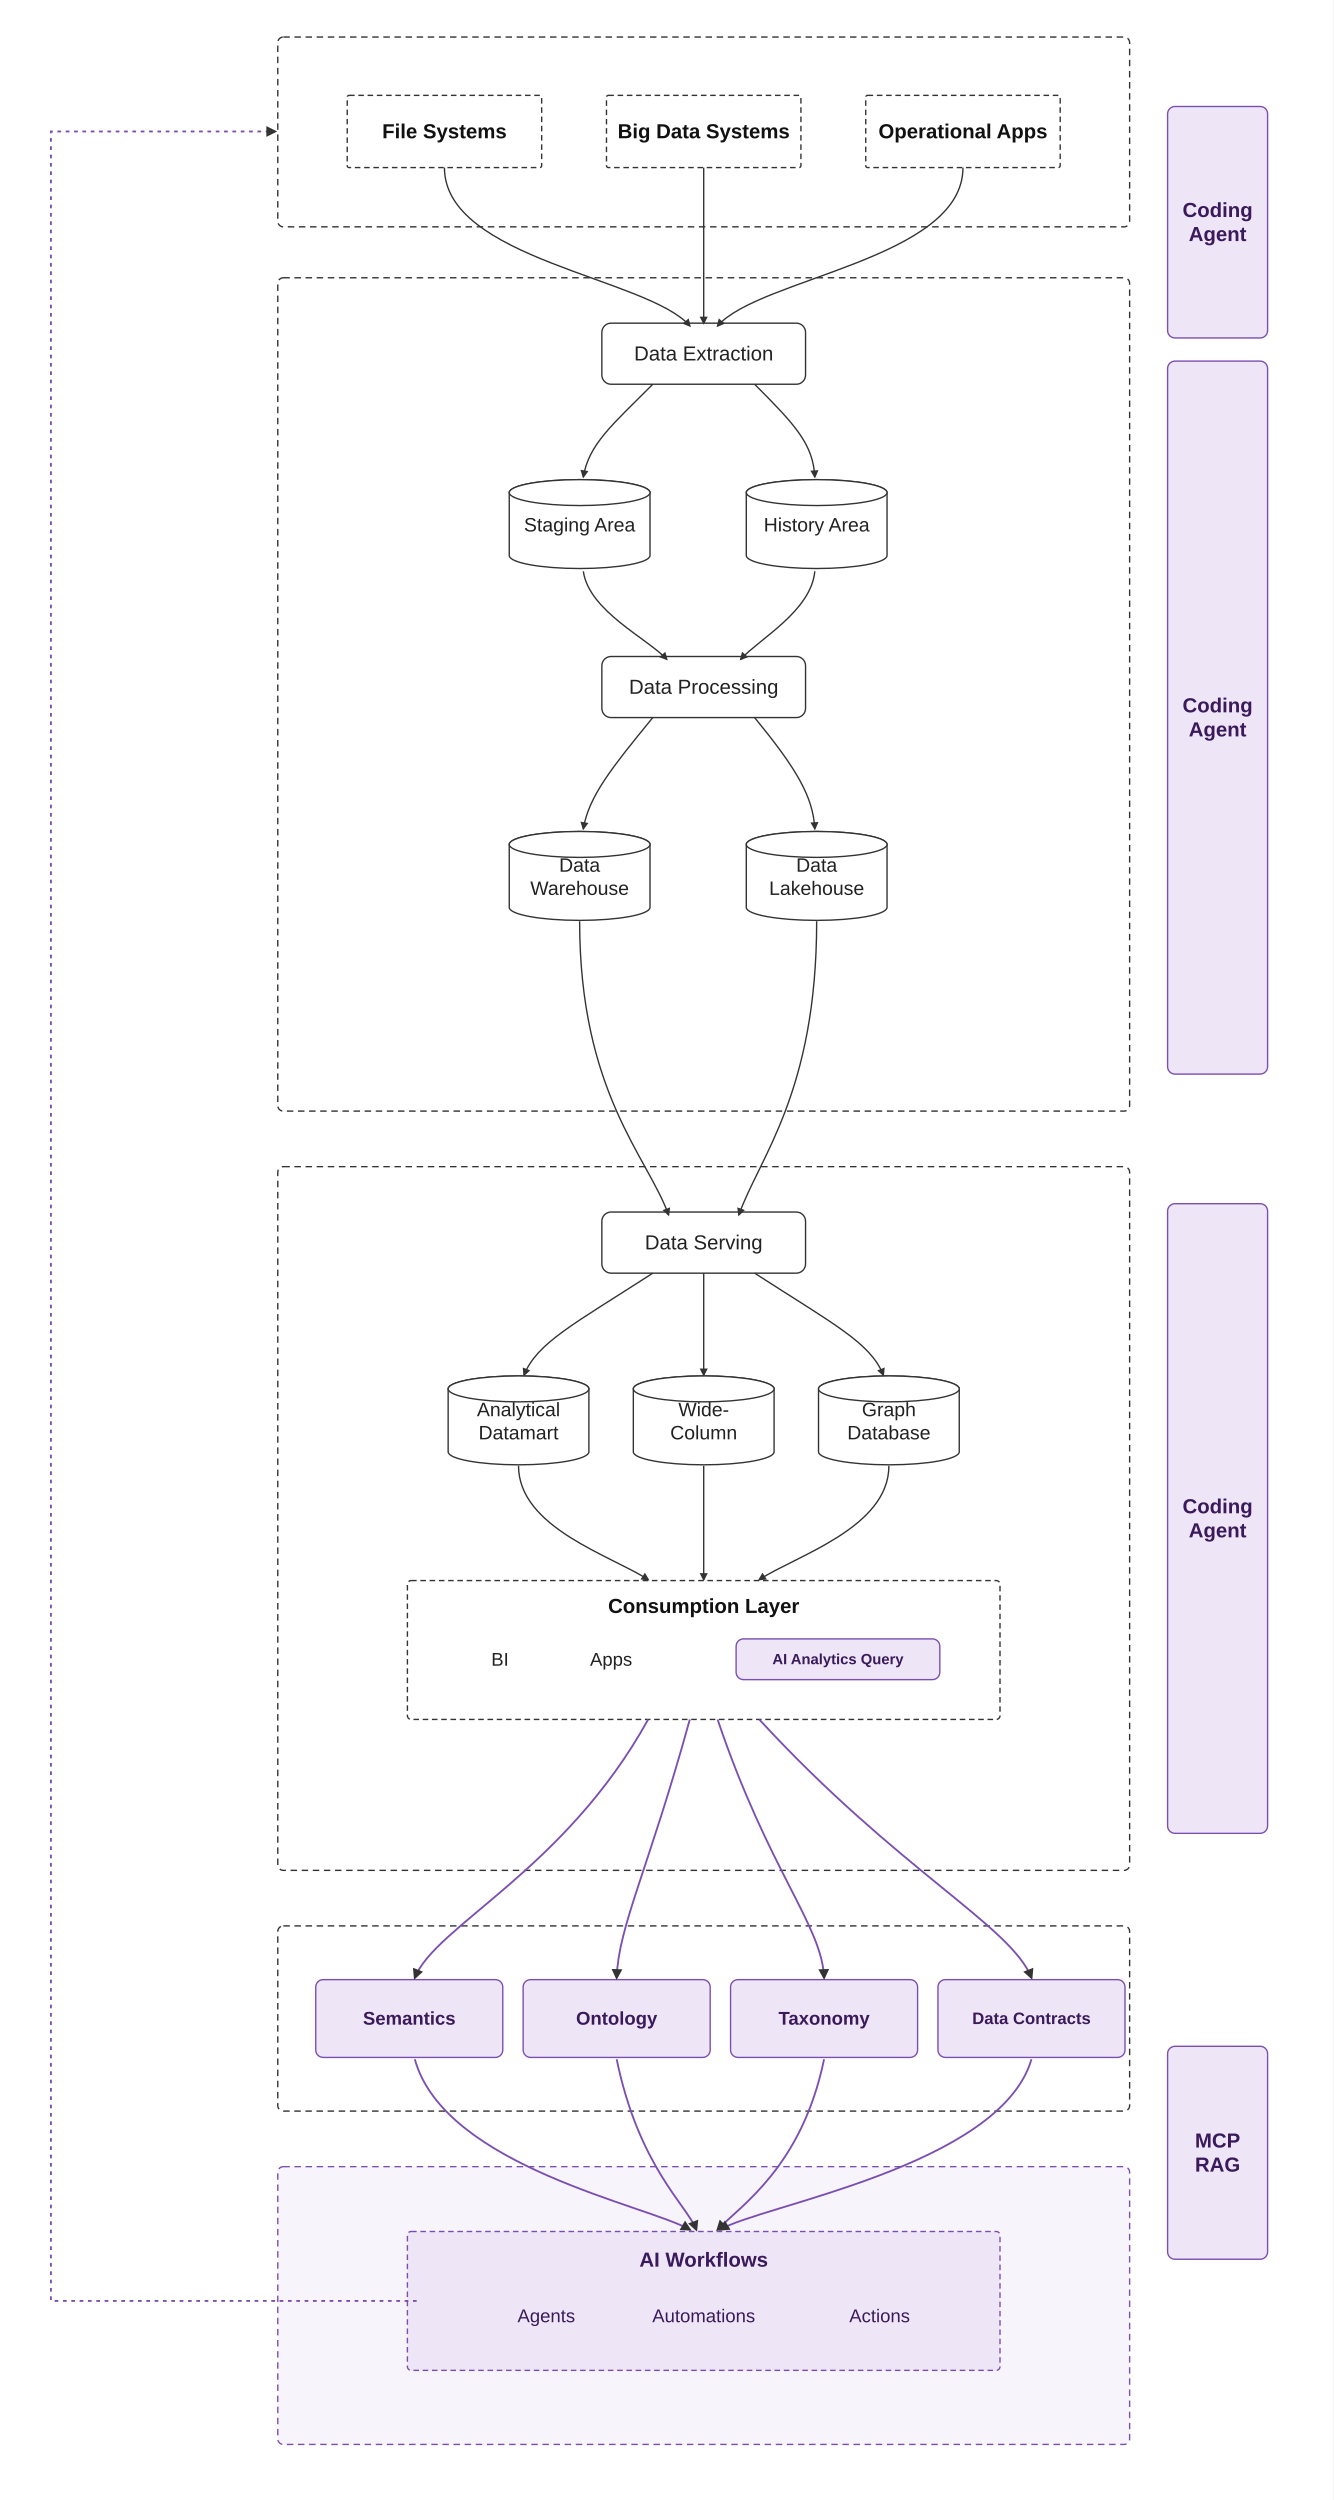
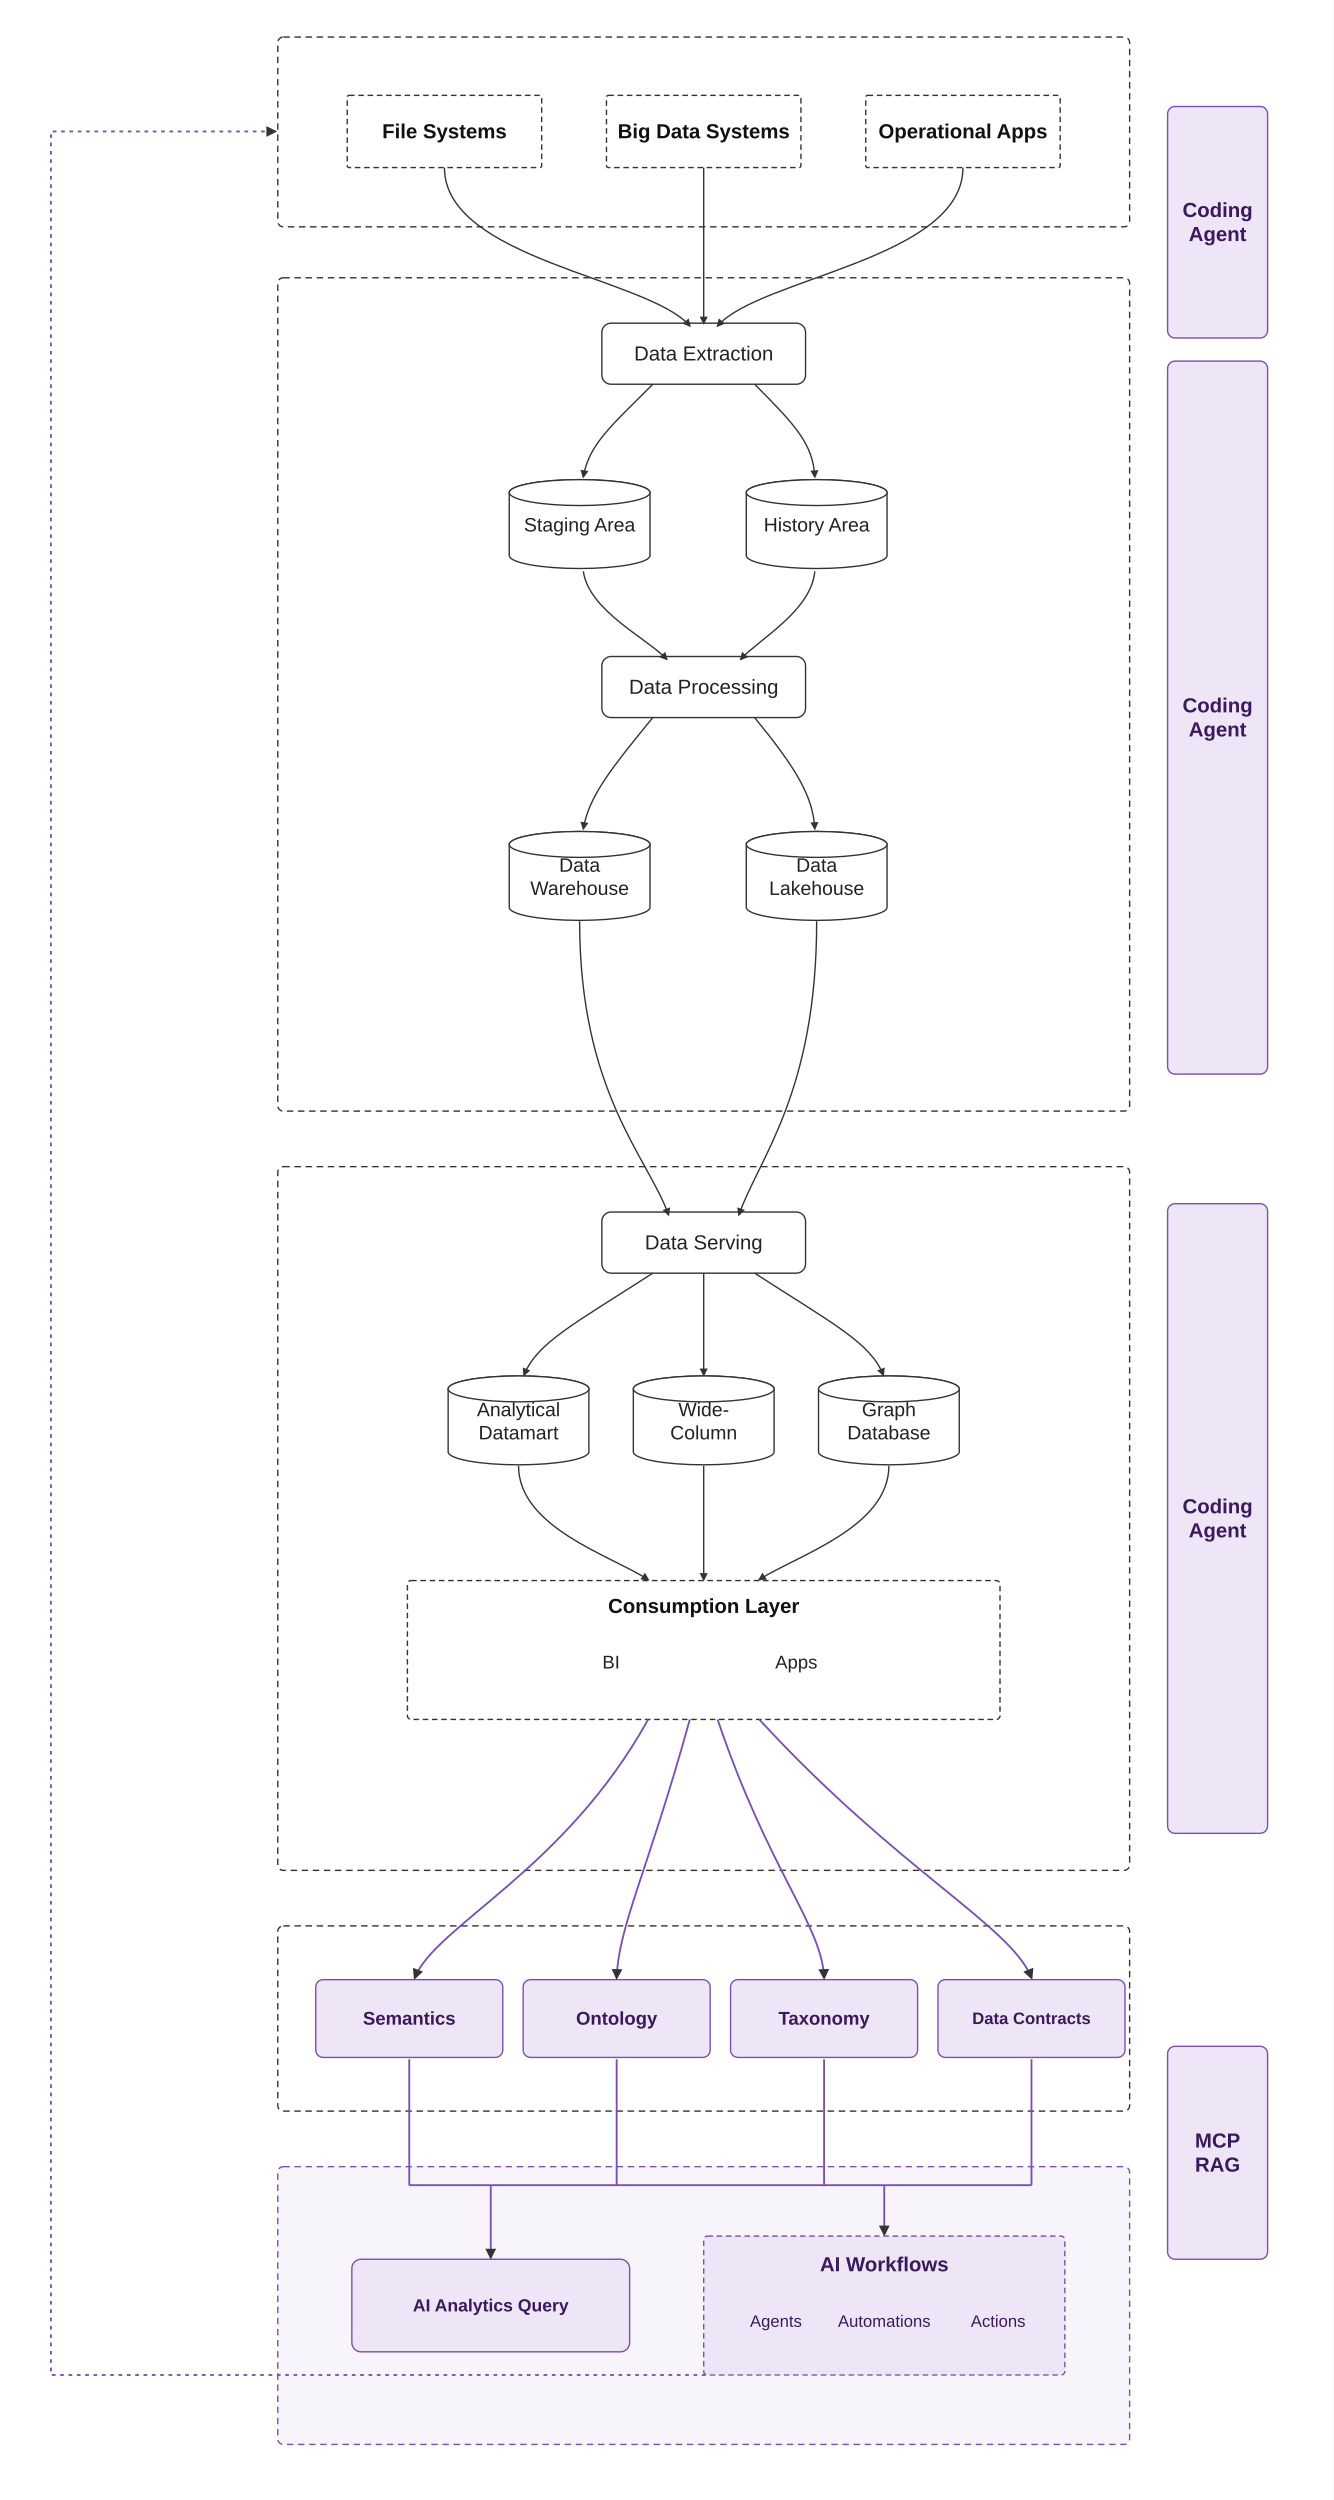
<svg xmlns="http://www.w3.org/2000/svg" viewBox="0 0 1440 2700" font-family="Arial, Helvetica, sans-serif">
  <defs>
    <marker id="arrow" viewBox="0 0 12 12" refX="9" refY="6" markerWidth="7" markerHeight="7" orient="auto-start-reverse">
      <path d="M1,1 L11,6 L1,11 z" fill="#333333" />
    </marker>
    <marker id="arrowP" viewBox="0 0 12 12" refX="9" refY="6" markerWidth="7" markerHeight="7" orient="auto-start-reverse">
      <path d="M1,1 L11,6 L1,11 z" fill="#7A4FB0" />
    </marker>
  </defs>
  <rect x="0" y="0" width="1440" height="2700" fill="#ffffff" />
  <rect x="300" y="40" width="920" height="205" rx="6" fill="#ffffff" stroke="#333333" stroke-width="1.5" stroke-dasharray="7 5" />
  <rect x="300" y="300" width="920" height="900" rx="6" fill="#ffffff" stroke="#333333" stroke-width="1.5" stroke-dasharray="7 5" />
  <rect x="300" y="1260" width="920" height="760" rx="6" fill="#ffffff" stroke="#333333" stroke-width="1.5" stroke-dasharray="7 5" />
  <rect x="300" y="2080" width="920" height="200" rx="6" fill="#ffffff" stroke="#333333" stroke-width="1.5" stroke-dasharray="7 5" />
  <rect x="300" y="2340" width="920" height="300" rx="6" fill="#F8F4FC" stroke="#7A4FB0" stroke-width="1.5" stroke-dasharray="7 5" />
  <rect x="1261.0" y="115.0" width="108" height="250" rx="8" fill="#EEE6F7" stroke="#7A4FB0" stroke-width="1.5" />
  <text x="1315" y="234.333" text-anchor="middle" font-size="22" fill="#3A1A5A" font-weight="700">Coding</text>
  <text x="1315" y="260.333" text-anchor="middle" font-size="22" fill="#3A1A5A" font-weight="700">Agent</text>
  <rect x="1261.0" y="390.0" width="108" height="770" rx="8" fill="#EEE6F7" stroke="#7A4FB0" stroke-width="1.5" />
  <text x="1315" y="769.333" text-anchor="middle" font-size="22" fill="#3A1A5A" font-weight="700">Coding</text>
  <text x="1315" y="795.333" text-anchor="middle" font-size="22" fill="#3A1A5A" font-weight="700">Agent</text>
  <rect x="1261.0" y="1300.0" width="108" height="680" rx="8" fill="#EEE6F7" stroke="#7A4FB0" stroke-width="1.5" />
  <text x="1315" y="1634.333" text-anchor="middle" font-size="22" fill="#3A1A5A" font-weight="700">Coding</text>
  <text x="1315" y="1660.333" text-anchor="middle" font-size="22" fill="#3A1A5A" font-weight="700">Agent</text>
  <rect x="1261.0" y="2210.0" width="108" height="230" rx="8" fill="#EEE6F7" stroke="#7A4FB0" stroke-width="1.5" />
  <text x="1315" y="2319.333" text-anchor="middle" font-size="22" fill="#3A1A5A" font-weight="700">MCP</text>
  <text x="1315" y="2345.333" text-anchor="middle" font-size="22" fill="#3A1A5A" font-weight="700">RAG</text>
  <rect x="375.0" y="103.0" width="210" height="78" rx="2" fill="#ffffff" stroke="#333333" stroke-width="1.5" stroke-dasharray="6 4" />
  <text x="480" y="149.333" text-anchor="middle" font-size="22" fill="#111111" font-weight="700">File Systems</text>
  <rect x="655.0" y="103.0" width="210" height="78" rx="2" fill="#ffffff" stroke="#333333" stroke-width="1.5" stroke-dasharray="6 4" />
  <text x="760" y="149.333" text-anchor="middle" font-size="22" fill="#111111" font-weight="700">Big Data Systems</text>
  <rect x="935.0" y="103.0" width="210" height="78" rx="2" fill="#ffffff" stroke="#333333" stroke-width="1.5" stroke-dasharray="6 4" />
  <text x="1040" y="149.333" text-anchor="middle" font-size="22" fill="#111111" font-weight="700">Operational Apps</text>
  <rect x="650.0" y="349.0" width="220" height="66" rx="10" fill="#ffffff" stroke="#333333" stroke-width="1.5" />
  <text x="760" y="389.333" text-anchor="middle" font-size="22" fill="#222222" font-weight="400">Data Extraction</text>
  <path d="M 550,532.0 L 550,600.0 A 76,14 0 0 0 702,600.0 L 702,532.0 A 76,14 0 0 0 550,532.0 Z" fill="#ffffff" stroke="#333333" stroke-width="1.5" />
  <ellipse cx="626" cy="532.0" rx="76" ry="14" fill="#ffffff" stroke="#333333" stroke-width="1.5" />
  <text x="626" y="574.0" text-anchor="middle" font-size="21" fill="#222222">Staging Area</text>
  <path d="M 806,532.0 L 806,600.0 A 76,14 0 0 0 958,600.0 L 958,532.0 A 76,14 0 0 0 806,532.0 Z" fill="#ffffff" stroke="#333333" stroke-width="1.5" />
  <ellipse cx="882" cy="532.0" rx="76" ry="14" fill="#ffffff" stroke="#333333" stroke-width="1.5" />
  <text x="882" y="574.0" text-anchor="middle" font-size="21" fill="#222222">History Area</text>
  <rect x="650.0" y="709.0" width="220" height="66" rx="10" fill="#ffffff" stroke="#333333" stroke-width="1.5" />
  <text x="760" y="749.333" text-anchor="middle" font-size="22" fill="#222222" font-weight="400">Data Processing</text>
  <path d="M 550,912.0 L 550,980.0 A 76,14 0 0 0 702,980.0 L 702,912.0 A 76,14 0 0 0 550,912.0 Z" fill="#ffffff" stroke="#333333" stroke-width="1.5" />
  <ellipse cx="626" cy="912.0" rx="76" ry="14" fill="#ffffff" stroke="#333333" stroke-width="1.5" />
  <text x="626" y="941.5" text-anchor="middle" font-size="21" fill="#222222">Data</text>
  <text x="626" y="966.5" text-anchor="middle" font-size="21" fill="#222222">Warehouse</text>
  <path d="M 806,912.0 L 806,980.0 A 76,14 0 0 0 958,980.0 L 958,912.0 A 76,14 0 0 0 806,912.0 Z" fill="#ffffff" stroke="#333333" stroke-width="1.5" />
  <ellipse cx="882" cy="912.0" rx="76" ry="14" fill="#ffffff" stroke="#333333" stroke-width="1.5" />
  <text x="882" y="941.5" text-anchor="middle" font-size="21" fill="#222222">Data</text>
  <text x="882" y="966.5" text-anchor="middle" font-size="21" fill="#222222">Lakehouse</text>
  <rect x="650.0" y="1309.0" width="220" height="66" rx="10" fill="#ffffff" stroke="#333333" stroke-width="1.5" />
  <text x="760" y="1349.333" text-anchor="middle" font-size="22" fill="#222222" font-weight="400">Data Serving</text>
  <path d="M 484,1500.0 L 484,1568.0 A 76,14 0 0 0 636,1568.0 L 636,1500.0 A 76,14 0 0 0 484,1500.0 Z" fill="#ffffff" stroke="#333333" stroke-width="1.5" />
  <ellipse cx="560" cy="1500.0" rx="76" ry="14" fill="#ffffff" stroke="#333333" stroke-width="1.5" />
  <text x="560" y="1529.5" text-anchor="middle" font-size="21" fill="#222222">Analytical</text>
  <text x="560" y="1554.5" text-anchor="middle" font-size="21" fill="#222222">Datamart</text>
  <path d="M 684,1500.0 L 684,1568.0 A 76,14 0 0 0 836,1568.0 L 836,1500.0 A 76,14 0 0 0 684,1500.0 Z" fill="#ffffff" stroke="#333333" stroke-width="1.5" />
  <ellipse cx="760" cy="1500.0" rx="76" ry="14" fill="#ffffff" stroke="#333333" stroke-width="1.5" />
  <text x="760" y="1529.5" text-anchor="middle" font-size="21" fill="#222222">Wide-</text>
  <text x="760" y="1554.5" text-anchor="middle" font-size="21" fill="#222222">Column</text>
  <path d="M 884,1500.0 L 884,1568.0 A 76,14 0 0 0 1036,1568.0 L 1036,1500.0 A 76,14 0 0 0 884,1500.0 Z" fill="#ffffff" stroke="#333333" stroke-width="1.5" />
  <ellipse cx="960" cy="1500.0" rx="76" ry="14" fill="#ffffff" stroke="#333333" stroke-width="1.5" />
  <text x="960" y="1529.5" text-anchor="middle" font-size="21" fill="#222222">Graph</text>
  <text x="960" y="1554.5" text-anchor="middle" font-size="21" fill="#222222">Database</text>
  <rect x="440.0" y="1707.0" width="640" height="150" rx="4" fill="#ffffff" stroke="#333333" stroke-width="1.5" stroke-dasharray="6 4" />
  <text x="760" y="1789.333" text-anchor="middle" font-size="22" fill="#222222" font-weight="400"> </text>
  <text x="760" y="1742" text-anchor="middle" font-size="22" font-weight="700" fill="#111111">Consumption Layer</text>
-   <text x="540" y="1799" text-anchor="middle" font-size="20" fill="#222222">BI</text>
-   <text x="660" y="1799" text-anchor="middle" font-size="20" fill="#222222">Apps</text>
-   <rect x="795.0" y="1770.0" width="220" height="44" rx="8" fill="#EEE6F7" stroke="#7A4FB0" stroke-width="1.5" />
-   <text x="905" y="1797.333" text-anchor="middle" font-size="16" fill="#3A1A5A" font-weight="700">AI Analytics Query</text>
+   <text x="660" y="1802" text-anchor="middle" font-size="20" fill="#222222">BI</text>
+   <text x="860" y="1802" text-anchor="middle" font-size="20" fill="#222222">Apps</text>
  <rect x="341.0" y="2138.0" width="202" height="84" rx="8" fill="#EEE6F7" stroke="#7A4FB0" stroke-width="1.5" />
  <text x="442" y="2186.667" text-anchor="middle" font-size="20" fill="#3A1A5A" font-weight="700">Semantics</text>
  <rect x="565.0" y="2138.0" width="202" height="84" rx="8" fill="#EEE6F7" stroke="#7A4FB0" stroke-width="1.5" />
  <text x="666" y="2186.667" text-anchor="middle" font-size="20" fill="#3A1A5A" font-weight="700">Ontology</text>
  <rect x="789.0" y="2138.0" width="202" height="84" rx="8" fill="#EEE6F7" stroke="#7A4FB0" stroke-width="1.5" />
  <text x="890" y="2186.667" text-anchor="middle" font-size="20" fill="#3A1A5A" font-weight="700">Taxonomy</text>
  <rect x="1013.0" y="2138.0" width="202" height="84" rx="8" fill="#EEE6F7" stroke="#7A4FB0" stroke-width="1.5" />
  <text x="1114" y="2186.0" text-anchor="middle" font-size="18" fill="#3A1A5A" font-weight="700">Data Contracts</text>
-   <rect x="440.0" y="2410.0" width="640" height="150" rx="4" fill="#EEE6F7" stroke="#7A4FB0" stroke-width="1.5" stroke-dasharray="6 4" />
-   <text x="760" y="2492.333" text-anchor="middle" font-size="22" fill="#222222" font-weight="400"> </text>
-   <text x="760" y="2448" text-anchor="middle" font-size="22" font-weight="700" fill="#3A1A5A">AI Workflows</text>
-   <text x="590" y="2508" text-anchor="middle" font-size="20" fill="#3A1A5A">Agents</text>
-   <text x="760" y="2508" text-anchor="middle" font-size="20" fill="#3A1A5A">Automations</text>
-   <text x="950" y="2508" text-anchor="middle" font-size="20" fill="#3A1A5A">Actions</text>
+   <rect x="380.0" y="2440.0" width="300" height="100" rx="10" fill="#EEE6F7" stroke="#7A4FB0" stroke-width="1.5" />
+   <text x="530" y="2496.333" text-anchor="middle" font-size="19" fill="#3A1A5A" font-weight="700">AI Analytics Query</text>
+   <rect x="760.0" y="2415.0" width="390" height="150" rx="4" fill="#EEE6F7" stroke="#7A4FB0" stroke-width="1.5" stroke-dasharray="6 4" />
+   <text x="955" y="2497.333" text-anchor="middle" font-size="22" fill="#222222" font-weight="400"> </text>
+   <text x="955" y="2453" text-anchor="middle" font-size="22" font-weight="700" fill="#3A1A5A">AI Workflows</text>
+   <text x="838" y="2513" text-anchor="middle" font-size="18" fill="#3A1A5A">Agents</text>
+   <text x="955" y="2513" text-anchor="middle" font-size="18" fill="#3A1A5A">Automations</text>
+   <text x="1078" y="2513" text-anchor="middle" font-size="18" fill="#3A1A5A">Actions</text>
  <path d="M 480 181 C 480 280, 700 300, 745 352" fill="none" stroke="#333333" stroke-width="1.5" marker-end="url(#arrow)" />
  <path d="M 760 181 L 760 349" fill="none" stroke="#333333" stroke-width="1.5" marker-end="url(#arrow)" />
  <path d="M 1040 181 C 1040 280, 820 300, 775 352" fill="none" stroke="#333333" stroke-width="1.5" marker-end="url(#arrow)" />
  <path d="M 705 415 C 660 460, 636 480, 630 515" fill="none" stroke="#333333" stroke-width="1.5" marker-end="url(#arrow)" />
  <path d="M 815 415 C 860 460, 878 480, 880 515" fill="none" stroke="#333333" stroke-width="1.5" marker-end="url(#arrow)" />
  <path d="M 630 617 C 636 660, 700 690, 720 712" fill="none" stroke="#333333" stroke-width="1.5" marker-end="url(#arrow)" />
  <path d="M 880 617 C 876 660, 820 690, 800 712" fill="none" stroke="#333333" stroke-width="1.5" marker-end="url(#arrow)" />
  <path d="M 705 775 C 660 830, 636 860, 630 895" fill="none" stroke="#333333" stroke-width="1.5" marker-end="url(#arrow)" />
  <path d="M 815 775 C 860 830, 878 860, 880 895" fill="none" stroke="#333333" stroke-width="1.5" marker-end="url(#arrow)" />
  <path d="M 626 995 C 626 1180, 700 1250, 722 1312" fill="none" stroke="#333333" stroke-width="1.5" marker-end="url(#arrow)" />
  <path d="M 882 995 C 882 1180, 820 1250, 798 1312" fill="none" stroke="#333333" stroke-width="1.5" marker-end="url(#arrow)" />
  <path d="M 705 1375 C 620 1430, 580 1450, 566 1485" fill="none" stroke="#333333" stroke-width="1.5" marker-end="url(#arrow)" />
  <path d="M 760 1375 L 760 1485" fill="none" stroke="#333333" stroke-width="1.5" marker-end="url(#arrow)" />
  <path d="M 815 1375 C 900 1430, 940 1450, 954 1485" fill="none" stroke="#333333" stroke-width="1.5" marker-end="url(#arrow)" />
  <path d="M 560 1583 C 560 1650, 660 1680, 700 1706" fill="none" stroke="#333333" stroke-width="1.5" marker-end="url(#arrow)" />
  <path d="M 760 1583 L 760 1706" fill="none" stroke="#333333" stroke-width="1.5" marker-end="url(#arrow)" />
  <path d="M 960 1583 C 960 1650, 860 1680, 820 1706" fill="none" stroke="#333333" stroke-width="1.5" marker-end="url(#arrow)" />
  <path d="M 700 1857 C 610 2020, 470 2080, 448 2136" fill="none" stroke="#7A4FB0" stroke-width="2" marker-end="url(#arrow)" />
  <path d="M 745 1857 C 700 2020, 668 2080, 666 2136" fill="none" stroke="#7A4FB0" stroke-width="2" marker-end="url(#arrow)" />
  <path d="M 775 1857 C 830 2020, 888 2080, 890 2136" fill="none" stroke="#7A4FB0" stroke-width="2" marker-end="url(#arrow)" />
  <path d="M 820 1857 C 970 2020, 1092 2080, 1114 2136" fill="none" stroke="#7A4FB0" stroke-width="2" marker-end="url(#arrow)" />
-   <path d="M 448 2224 C 480 2340, 700 2382, 745 2408" fill="none" stroke="#7A4FB0" stroke-width="2" marker-end="url(#arrow)" />
-   <path d="M 666 2224 C 690 2340, 742 2382, 752 2408" fill="none" stroke="#7A4FB0" stroke-width="2" marker-end="url(#arrow)" />
-   <path d="M 890 2224 C 866 2340, 800 2382, 775 2408" fill="none" stroke="#7A4FB0" stroke-width="2" marker-end="url(#arrow)" />
-   <path d="M 1114 2224 C 1080 2340, 820 2382, 778 2408" fill="none" stroke="#7A4FB0" stroke-width="2" marker-end="url(#arrow)" />
-   <path d="M 450 2485 H 55 V 142 H 297" fill="none" stroke="#7A4FB0" stroke-width="2" marker-end="url(#arrow)" stroke-dasharray="4 5" />
+   <path d="M 442 2224 L 442 2360" fill="none" stroke="#7A4FB0" stroke-width="2" />
+   <path d="M 666 2224 L 666 2360" fill="none" stroke="#7A4FB0" stroke-width="2" />
+   <path d="M 890 2224 L 890 2360" fill="none" stroke="#7A4FB0" stroke-width="2" />
+   <path d="M 1114 2224 L 1114 2360" fill="none" stroke="#7A4FB0" stroke-width="2" />
+   <path d="M 442 2360 L 1114 2360" fill="none" stroke="#7A4FB0" stroke-width="2" />
+   <path d="M 530 2360 L 530 2438" fill="none" stroke="#7A4FB0" stroke-width="2" marker-end="url(#arrow)" />
+   <path d="M 955 2360 L 955 2413" fill="none" stroke="#7A4FB0" stroke-width="2" marker-end="url(#arrow)" />
+   <path d="M 762 2565 H 55 V 142 H 297" fill="none" stroke="#7A4FB0" stroke-width="2" marker-end="url(#arrow)" stroke-dasharray="4 5" />
</svg>
